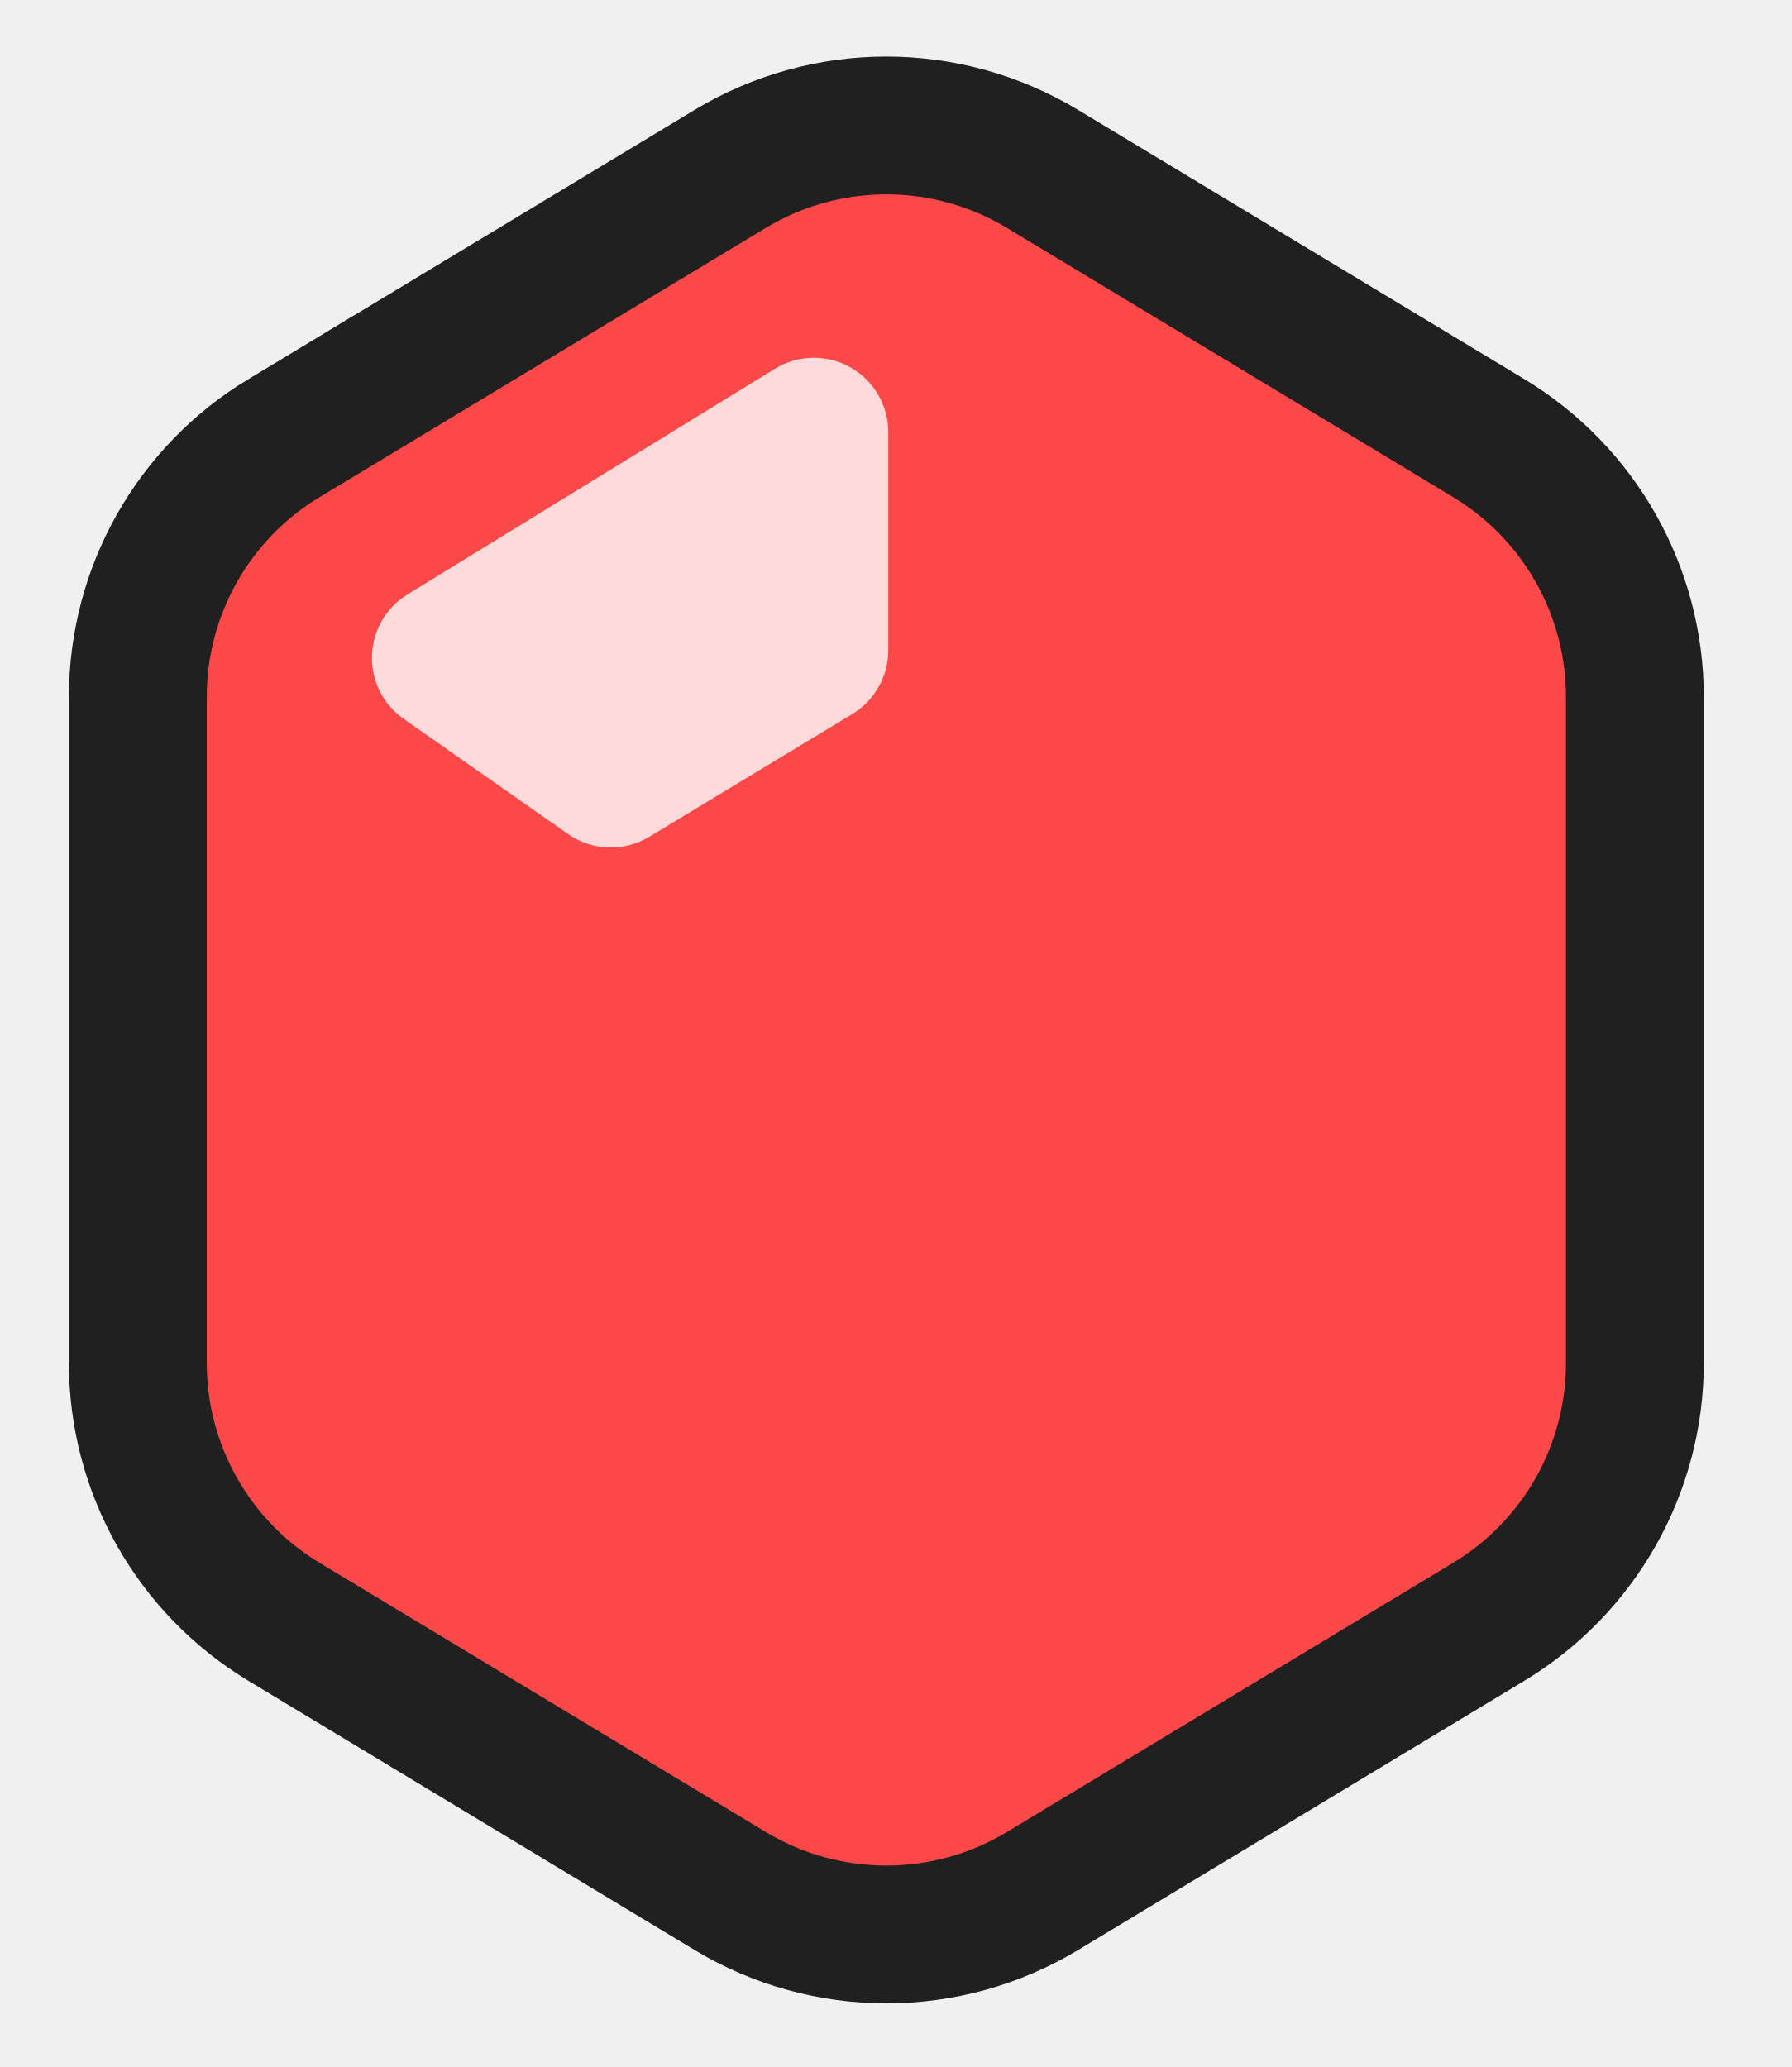
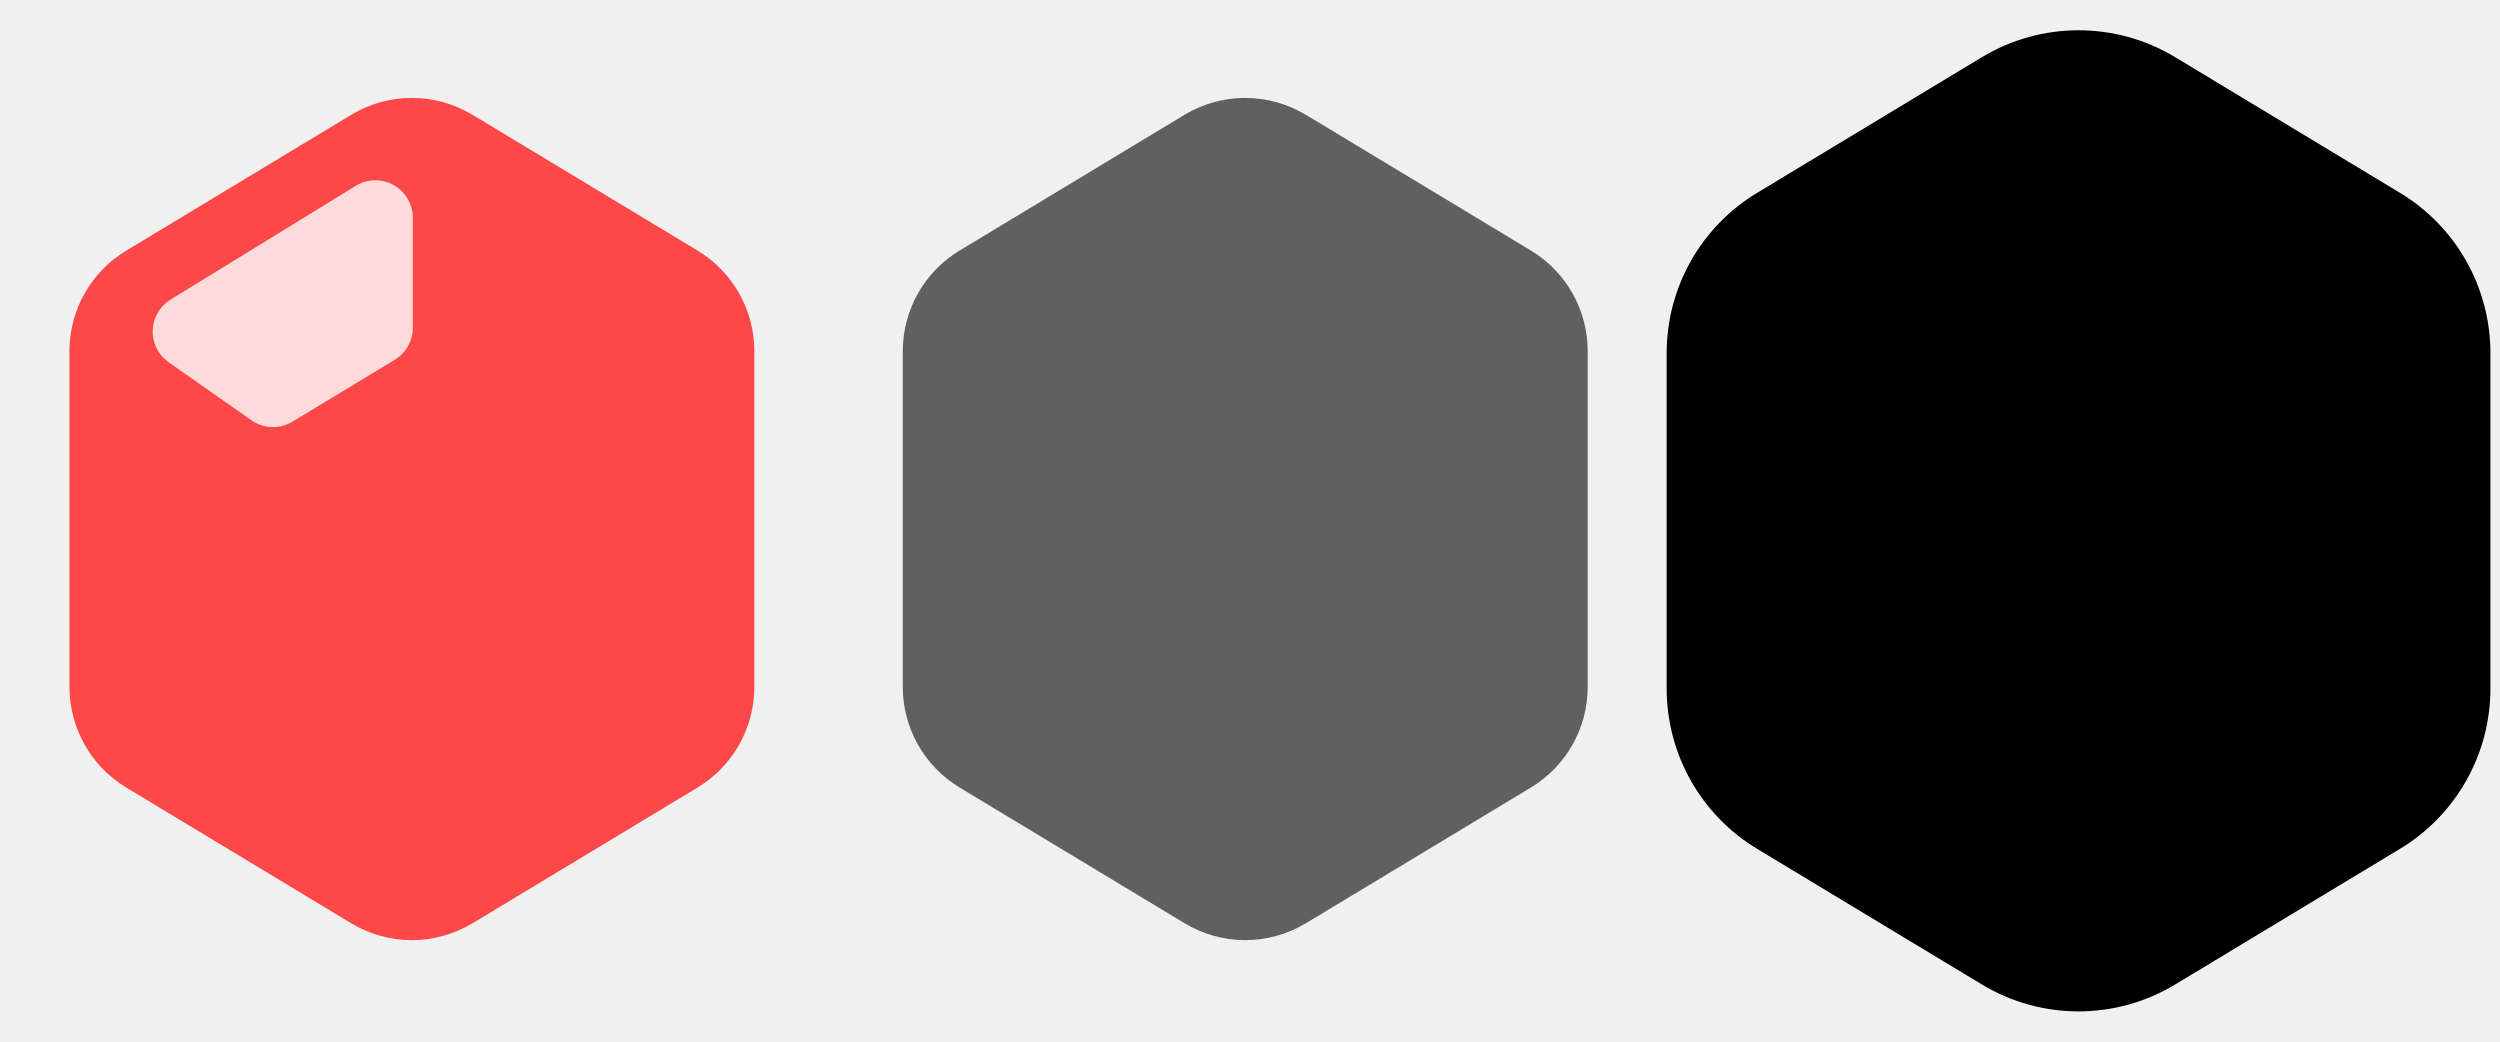
- <svg xmlns="http://www.w3.org/2000/svg" id="svg12" version="1.1" viewBox="0 0 26 30" height="30" width="26">
-   <defs id="defs16" />
-   <path id="path4" fill="#fc4848" stroke-width="2" stroke="#ffffff" d="m 4.12,6.36 6.475,-3.908 a 4.387,4.387 0 0 1 4.534,0 l 6.475,3.907 a 4.387,4.387 0 0 1 2.12,3.757 v 9.666 a 4.387,4.387 0 0 1 -2.12,3.756 l -6.475,3.907 a 4.387,4.387 0 0 1 -4.534,0 L 4.12,23.538 A 4.387,4.387 0 0 1 2,19.782 V 10.116 C 2,8.578 2.804,7.154 4.12,6.359 Z" style="fill-rule:evenodd;stroke:#202020;stroke-opacity:1" />
-   <path id="path6" opacity="0.793" fill="#ffffff" d="m 12.89,6.273 v 3.165 c 0,0.378 -0.198,0.728 -0.52,0.924 L 9.422,12.145 A 1.08,1.08 0 0 1 8.243,12.105 L 5.857,10.433 A 1.08,1.08 0 0 1 5.912,8.628 l 5.333,-3.276 a 1.08,1.08 0 0 1 1.645,0.92 z" style="fill-rule:evenodd;stroke:none;stroke-width:1" />
+ <svg xmlns="http://www.w3.org/2000/svg" id="svg7" version="1.1" viewBox="0 0 72 30" height="30" width="72">
+   <defs id="defs11" />
+   <path d="M 11.861 2.82 C 11.256 2.82 10.65 2.983 10.111 3.309 L 3.637 7.217 C 3.635 7.218 3.634 7.218 3.633 7.219 C 2.618 7.834 2 8.928 2 10.115 L 2 19.781 C 2 20.969 2.62 22.068 3.637 22.682 L 10.111 26.588 C 11.189 27.239 12.533 27.239 13.611 26.588 L 13.613 26.588 L 20.088 22.682 C 21.105 22.068 21.725 20.969 21.725 19.781 L 21.725 10.115 C 21.725 8.927 21.105 7.829 20.088 7.215 L 13.613 3.309 L 13.611 3.309 C 13.072 2.983 12.467 2.82 11.861 2.82 z " style="color:#000000;font-style:normal;font-variant:normal;font-weight:normal;font-stretch:normal;font-size:medium;line-height:normal;font-family:sans-serif;font-variant-ligatures:normal;font-variant-position:normal;font-variant-caps:normal;font-variant-numeric:normal;font-variant-alternates:normal;font-variant-east-asian:normal;font-feature-settings:normal;font-variation-settings:normal;text-indent:0;text-align:start;text-decoration:none;text-decoration-line:none;text-decoration-style:solid;text-decoration-color:#000000;letter-spacing:normal;word-spacing:normal;text-transform:none;writing-mode:lr-tb;direction:ltr;text-orientation:mixed;dominant-baseline:auto;baseline-shift:baseline;text-anchor:start;white-space:normal;shape-padding:0;shape-margin:0;inline-size:0;clip-rule:nonzero;display:inline;overflow:visible;visibility:visible;isolation:auto;mix-blend-mode:normal;color-interpolation:sRGB;color-interpolation-filters:linearRGB;solid-color:#000000;solid-opacity:1;vector-effect:none;fill:#fc4848;fill-opacity:1;fill-rule:nonzero;stroke:none;stroke-width:2;stroke-linecap:butt;stroke-linejoin:miter;stroke-miterlimit:4;stroke-dasharray:none;stroke-dashoffset:0;stroke-opacity:1;color-rendering:auto;image-rendering:auto;shape-rendering:auto;text-rendering:auto;enable-background:accumulate;stop-color:#000000" id="path914" />
+   <path opacity="0.793" fill="#ffffff" id="path3" d="m 11.89,6.273 v 3.165 c 0,0.378 -0.198,0.728 -0.52,0.924 L 8.422,12.145 C 8.056,12.366 7.593,12.351 7.243,12.105 L 4.857,10.433 C 4.559,10.224 4.386,9.879 4.397,9.516 4.408,9.152 4.602,8.818 4.912,8.628 L 10.245,5.352 C 10.578,5.147 10.996,5.139 11.337,5.33 11.678,5.521 11.89,5.881 11.89,6.272 Z" style="fill-rule:nonzero;stroke:none;stroke-width:1" />
+   <path d="m 35.861,2.82 c -0.606,0 -1.211,0.163 -1.75,0.488 l -6.475,3.908 c -0.001,7.3e-4 -0.003,0.001 -0.004,0.002 C 26.618,7.834 26,8.928 26,10.115 v 9.666 c 0,1.188 0.62,2.286 1.637,2.9 l 6.475,3.906 c 1.078,0.651 2.422,0.651 3.5,0 h 0.002 l 6.475,-3.906 c 1.017,-0.614 1.637,-1.712 1.637,-2.9 v -9.666 c 3.1e-4,-1.188 -0.619,-2.286 -1.637,-2.9 l -6.475,-3.906 h -0.002 c -0.539,-0.325 -1.144,-0.488 -1.75,-0.488 z" style="color:#000000;font-style:normal;font-variant:normal;font-weight:normal;font-stretch:normal;font-size:medium;line-height:normal;font-family:sans-serif;font-variant-ligatures:normal;font-variant-position:normal;font-variant-caps:normal;font-variant-numeric:normal;font-variant-alternates:normal;font-variant-east-asian:normal;font-feature-settings:normal;font-variation-settings:normal;text-indent:0;text-align:start;text-decoration:none;text-decoration-line:none;text-decoration-style:solid;text-decoration-color:#000000;letter-spacing:normal;word-spacing:normal;text-transform:none;writing-mode:lr-tb;direction:ltr;text-orientation:mixed;dominant-baseline:auto;baseline-shift:baseline;text-anchor:start;white-space:normal;shape-padding:0;shape-margin:0;inline-size:0;clip-rule:nonzero;display:inline;overflow:visible;visibility:visible;isolation:auto;mix-blend-mode:normal;color-interpolation:sRGB;color-interpolation-filters:linearRGB;solid-color:#000000;solid-opacity:1;vector-effect:none;fill:#606060;fill-opacity:1;fill-rule:nonzero;stroke:none;stroke-width:2;stroke-linecap:butt;stroke-linejoin:miter;stroke-miterlimit:4;stroke-dasharray:none;stroke-dashoffset:0;stroke-opacity:1;color-rendering:auto;image-rendering:auto;shape-rendering:auto;text-rendering:auto;enable-background:accumulate;stop-color:#000000" id="path906" />
+   <g style="fill:#000000;fill-opacity:1;stroke:#000000;stroke-opacity:1" fill-rule="evenodd" fill="none" stroke-width="1" stroke="none" id="g902" transform="translate(48,0.0515001)">
+     <g style="fill:#000000;fill-opacity:1;stroke:#000000;stroke-opacity:1" stroke-width="2" stroke="#ffffff" fill-rule="nonzero" fill="#e5e5e5" transform="translate(1,1)" id="g900">
+       <path style="fill:#000000;fill-opacity:1;stroke:#000000;stroke-opacity:1" id="path898" d="M 2.12,5.36 8.595,1.452 c 1.394,-0.842 3.14,-0.842 4.534,0 l 6.475,3.907 c 1.316,0.794 2.12,2.22 2.12,3.757 v 9.666 c 0,1.537 -0.804,2.962 -2.12,3.756 l -6.475,3.907 c -1.394,0.842 -3.14,0.842 -4.534,0 L 2.12,22.538 C 0.804,21.744 0,20.319 0,18.782 V 9.116 C 0,7.578 0.804,6.154 2.12,5.359 Z" />
+     </g>
+   </g>
</svg>
